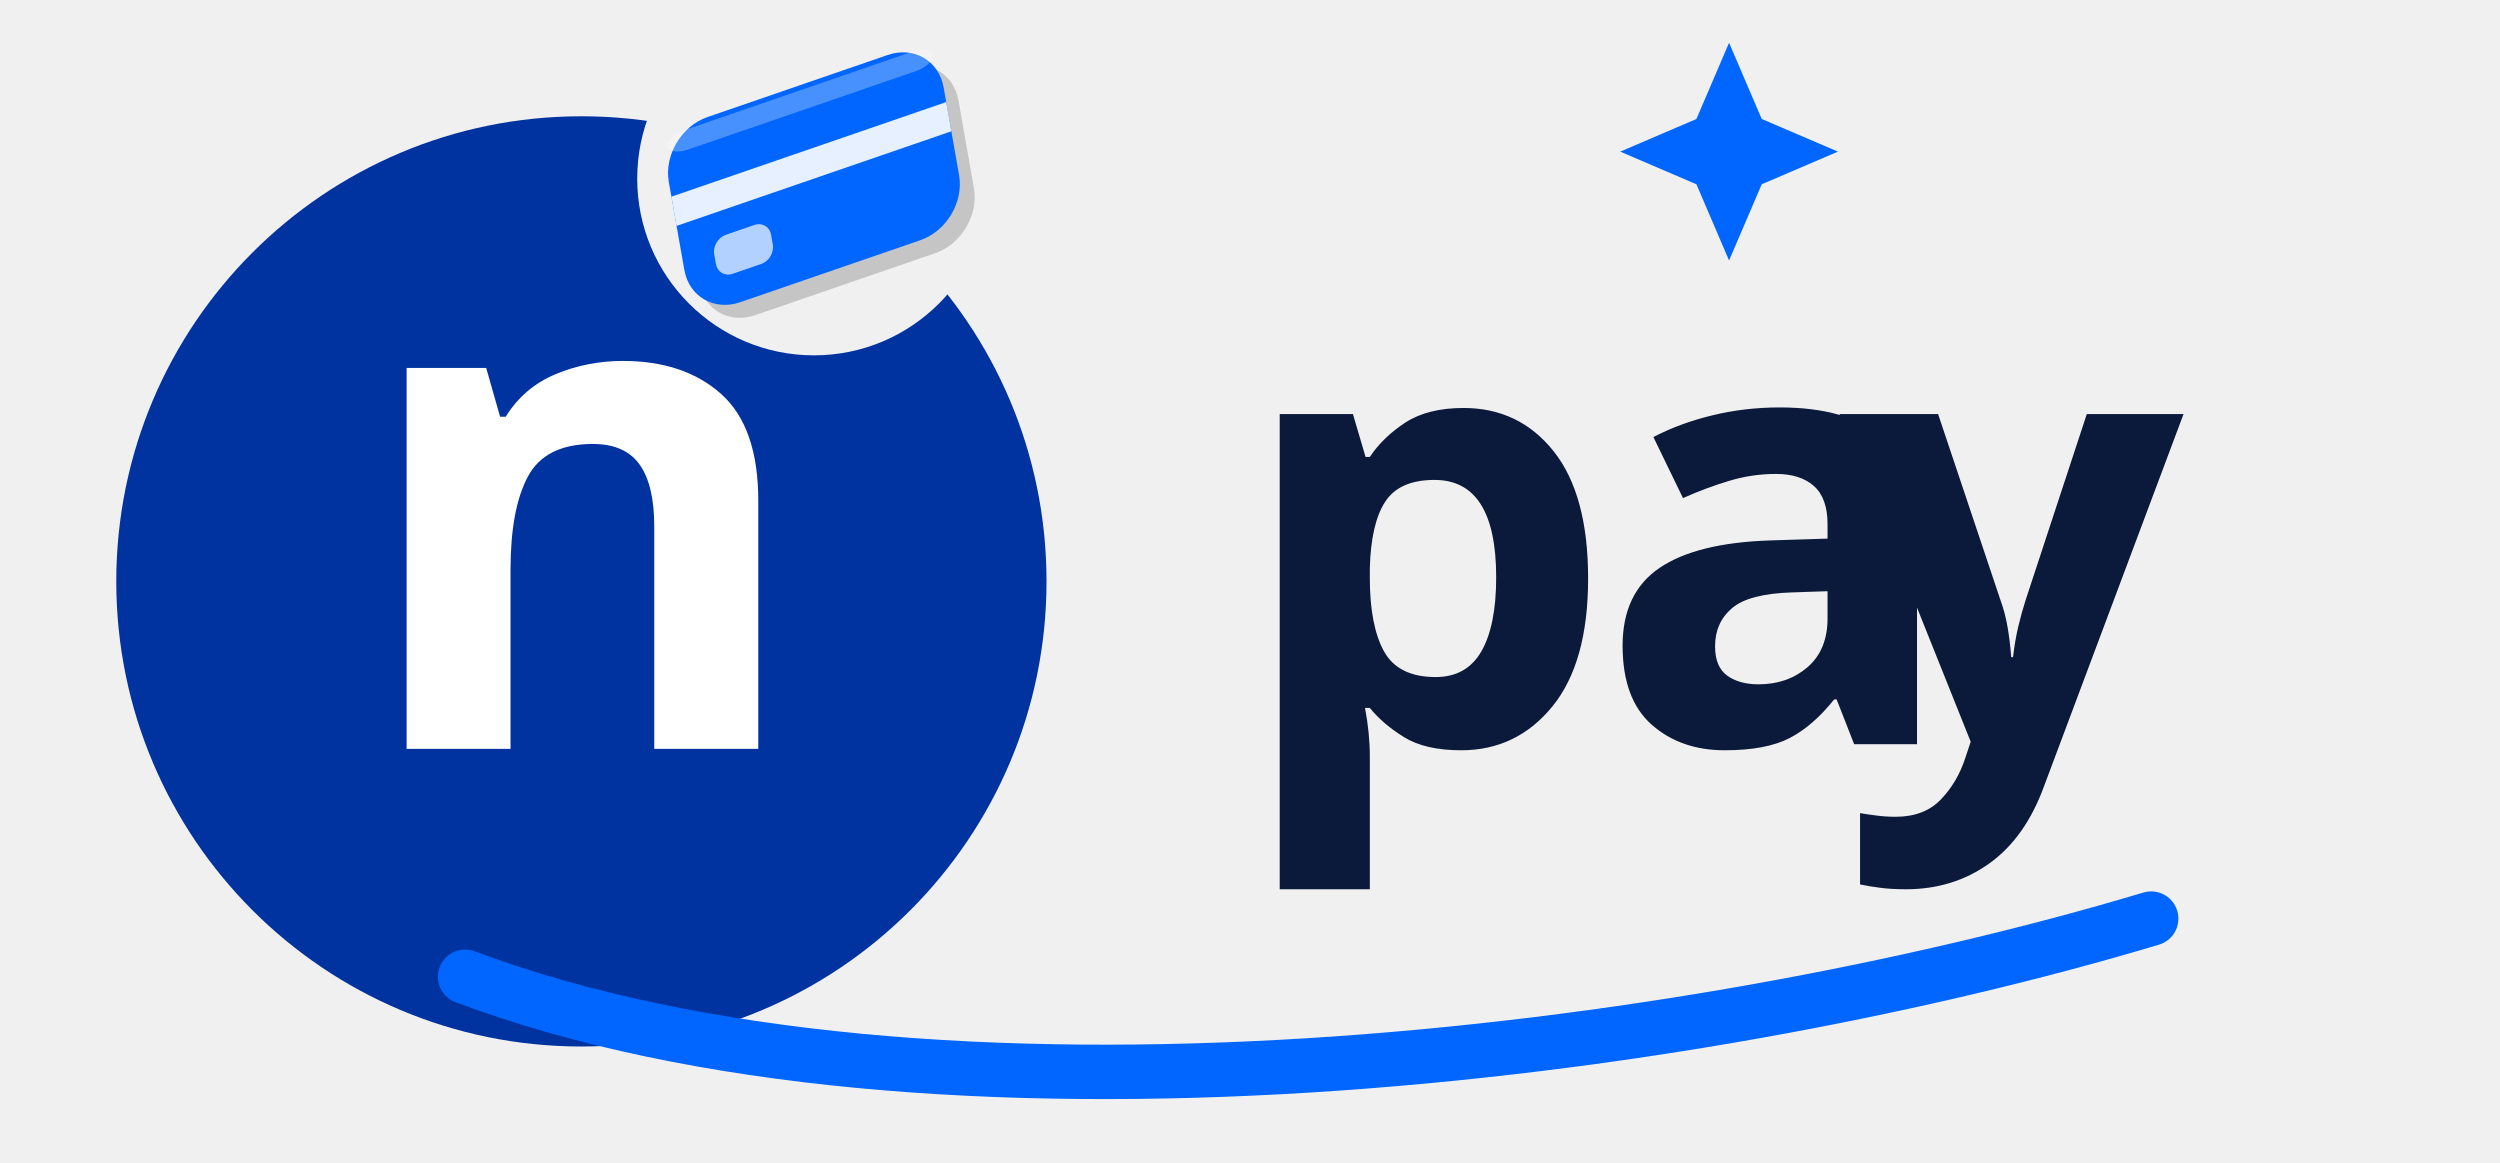
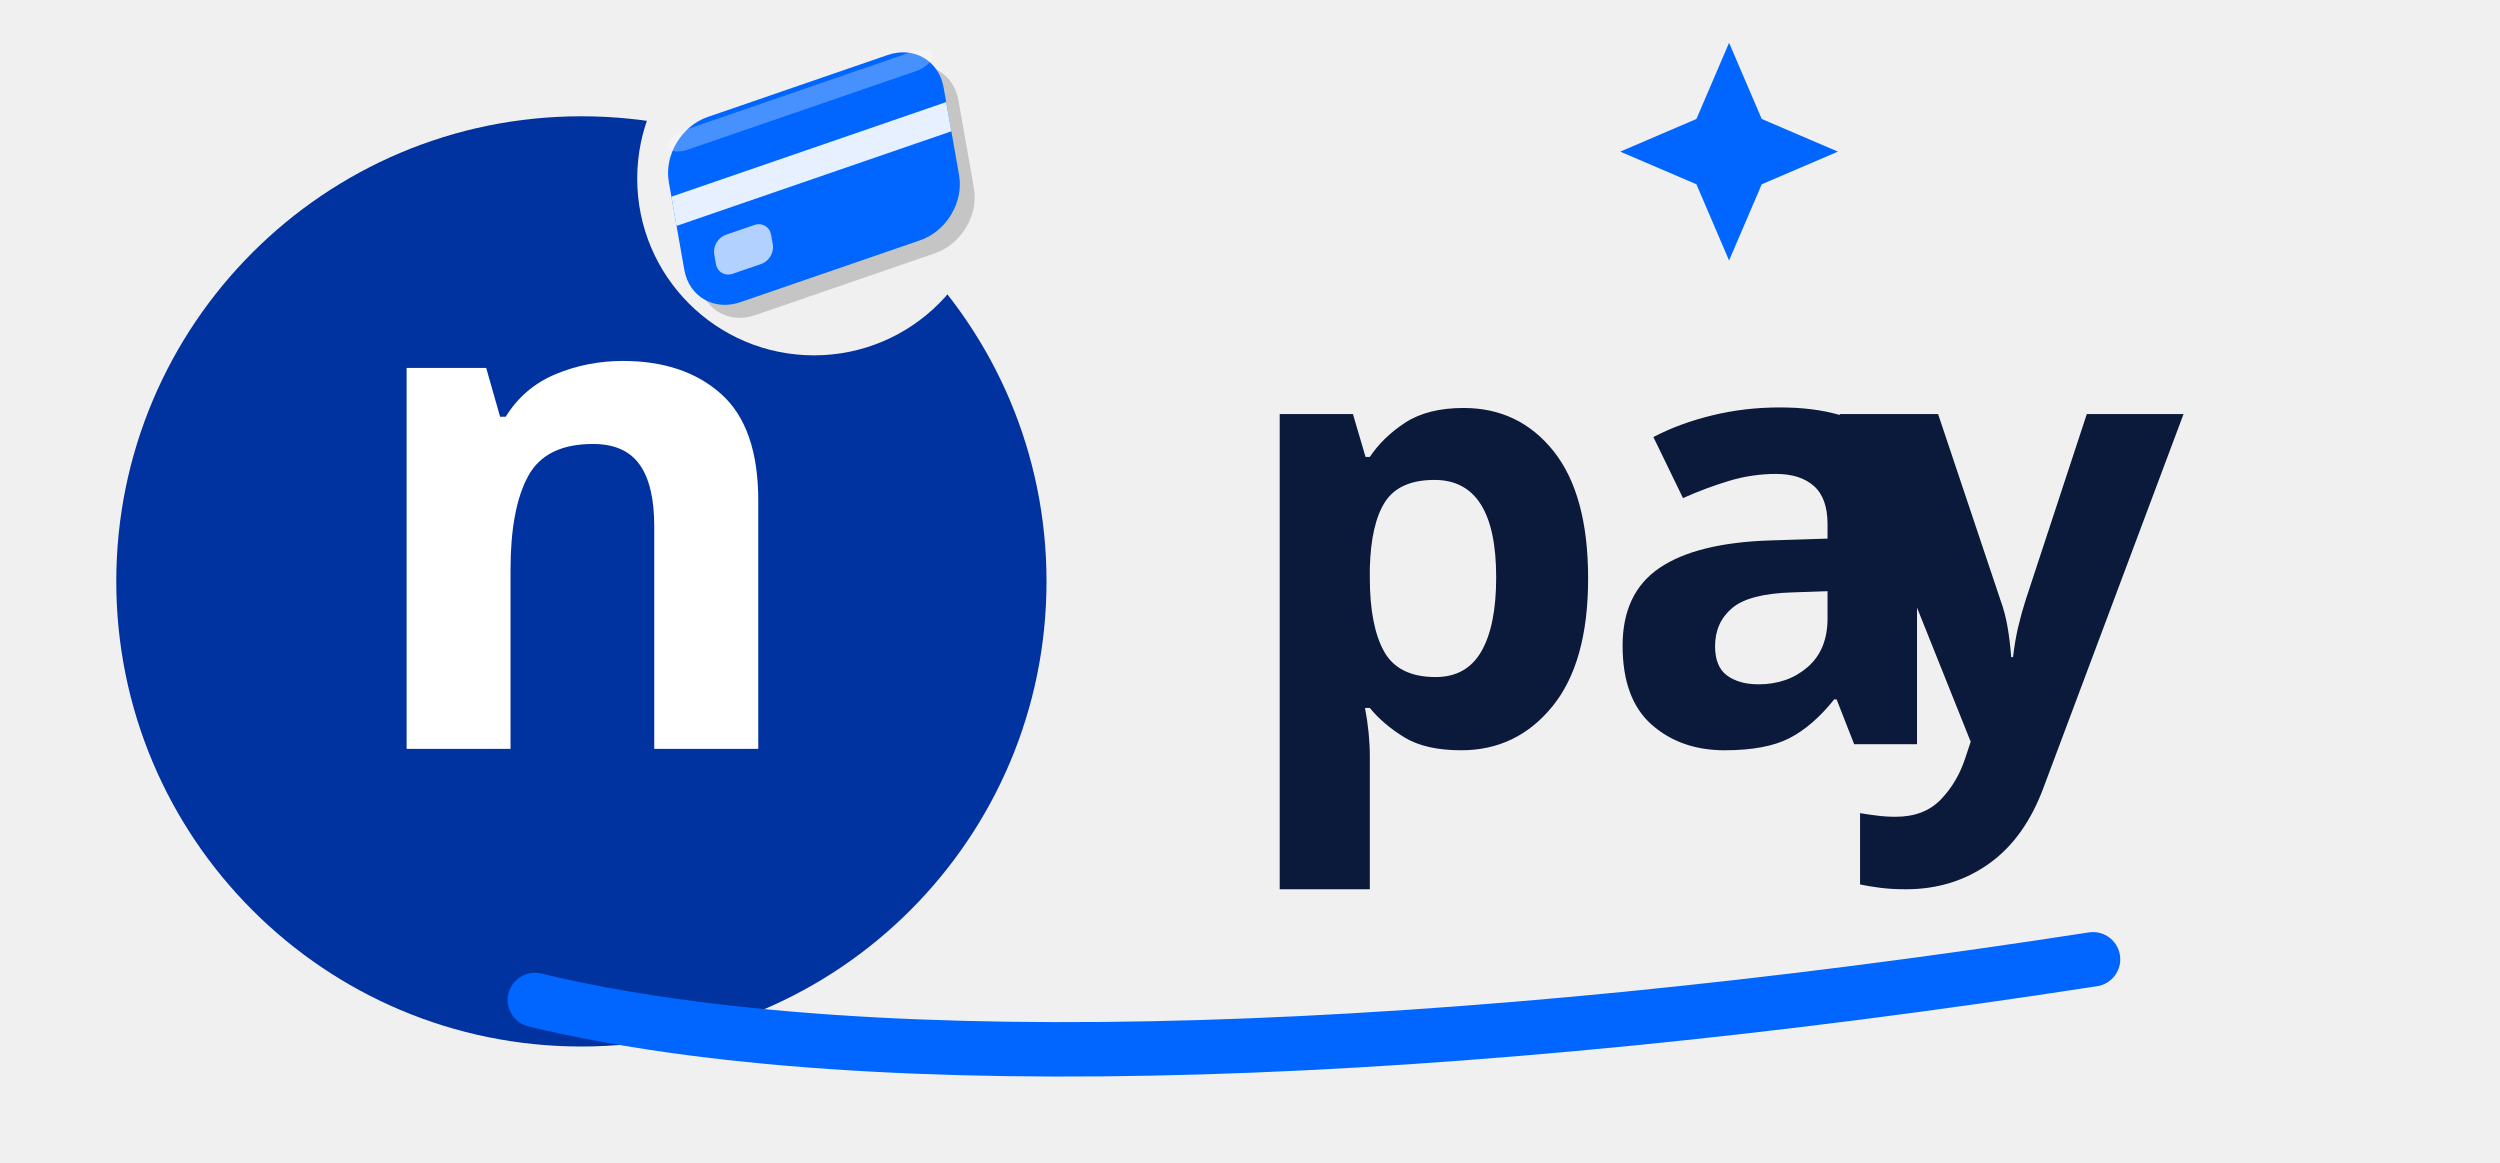
<svg xmlns="http://www.w3.org/2000/svg" viewBox="0 0 430 200" width="430" height="200">
  <defs>
    <mask id="notch">
      <rect x="-20" y="-20" width="470" height="240" fill="#fff" />
      <circle cx="140" cy="30.72" r="30.4" fill="#000" />
    </mask>
  </defs>
  <g mask="url(#notch)">
    <circle cx="100" cy="100" r="80" fill="#0032A0" />
  </g>
  <text x="100" y="128.8" text-anchor="middle" font-family="Inter Tight, sans-serif" font-weight="900" font-size="120" letter-spacing="-6.4" fill="#fff">n</text>
  <g transform="translate(140 30.72) rotate(-10)">
    <g transform="skewY(-9) translate(2.128 2.9792)" opacity="0.18">
      <rect x="-24.685" y="-16.173" width="49.37" height="32.346" rx="8.512" fill="#000" />
    </g>
    <g transform="skewY(-9)">
      <rect x="-24.685" y="-16.173" width="49.37" height="32.346" rx="8.512" fill="#0066FF" />
      <rect x="-24.685" y="-5.107" width="49.37" height="5.107" fill="#fff" opacity="0.9" />
      <rect x="-19.152" y="4.256" width="10.214" height="6.81" rx="2.554" fill="#fff" opacity="0.7" />
      <rect x="-23.834" y="-15.322" width="47.667" height="3.405" rx="3.405" fill="rgba(255,255,255,.28)" />
    </g>
  </g>
  <text x="212" y="128" font-family="Inter Tight, sans-serif" font-weight="800" font-size="104" letter-spacing="-3.12" fill="#0B1A3A">pa</text>
  <text x="316.4" y="128" font-family="Inter Tight, sans-serif" font-weight="800" font-size="104" letter-spacing="-3.12" fill="#0B1A3A">y</text>
-   <path d="M 80 168 C 160 198 290 182 370 158" stroke="#0066FF" stroke-width="9.36" fill="none" stroke-linecap="round" />
+   <path d="M 92 172 C 150 186, 250 182, 360 165" stroke="#0066FF" stroke-width="9.36" fill="none" stroke-linecap="round" />
  <g transform="translate(297.4 26.08)">
    <path d="M 0 -18.72 L 5.616 -5.616 L 18.72 0 L 5.616 5.616 L 0 18.72 L -5.616 5.616 L -18.72 0 L -5.616 -5.616 Z" fill="#0066FF" />
  </g>
</svg>
